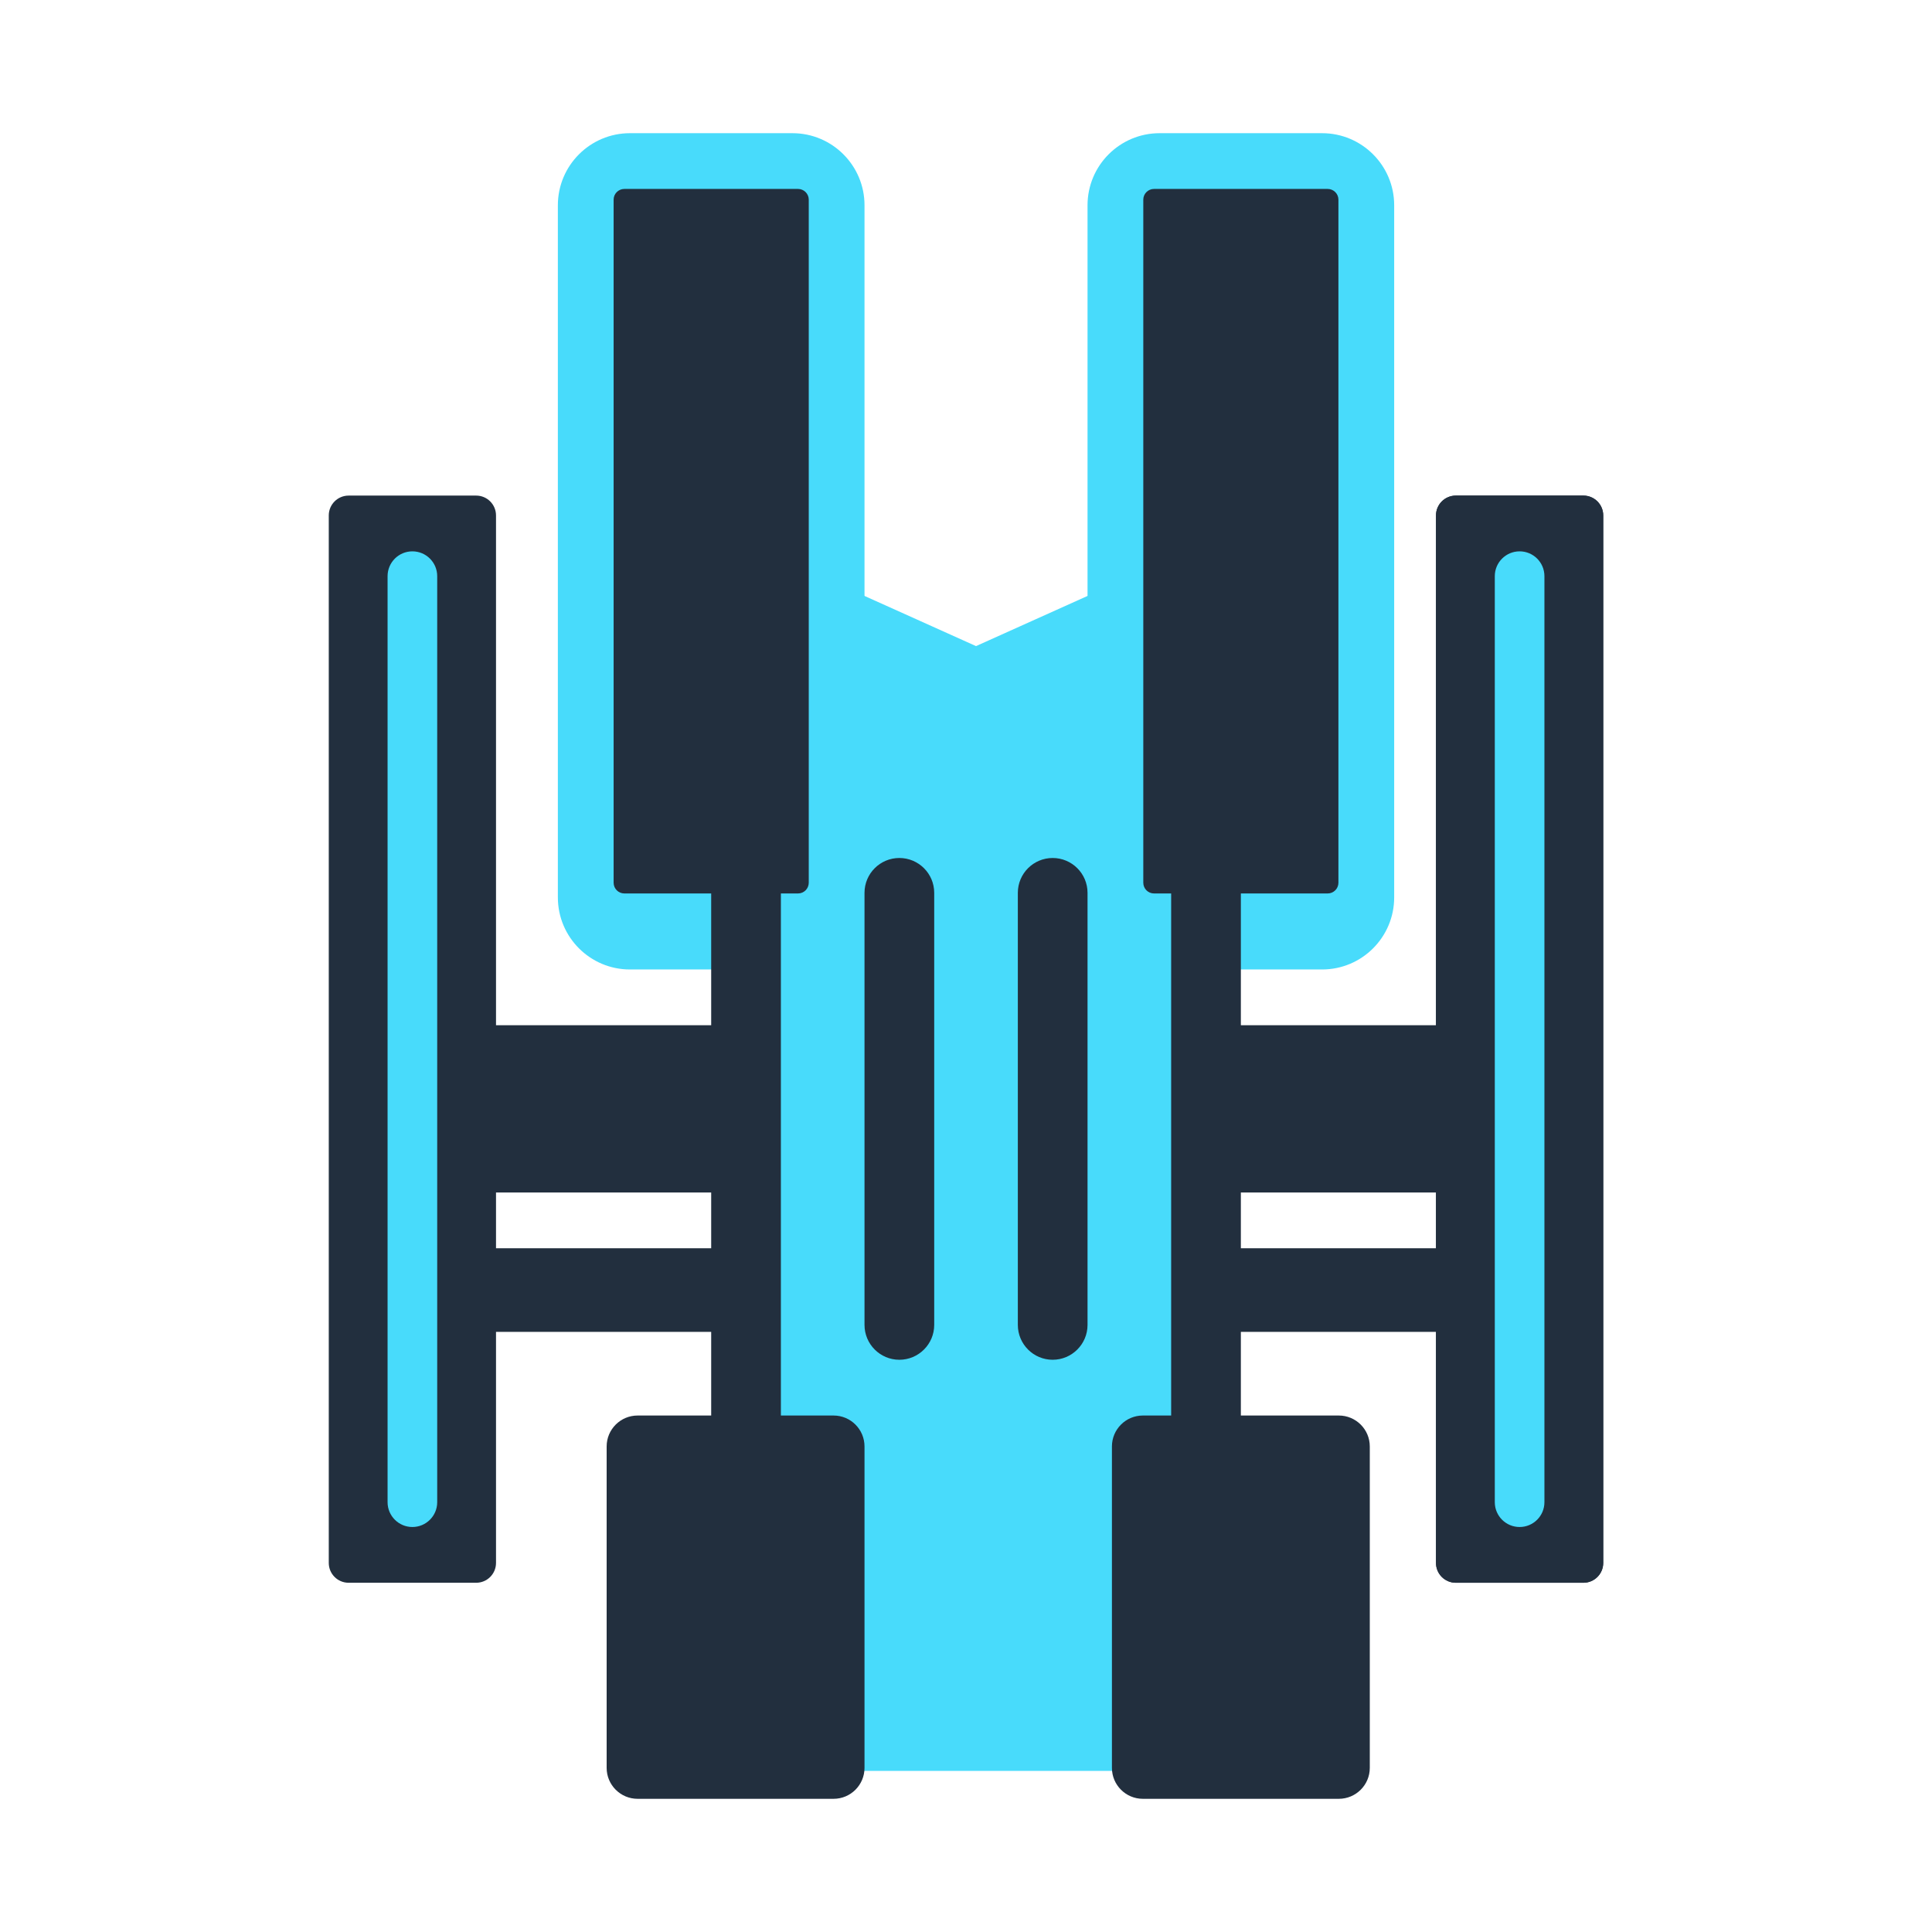
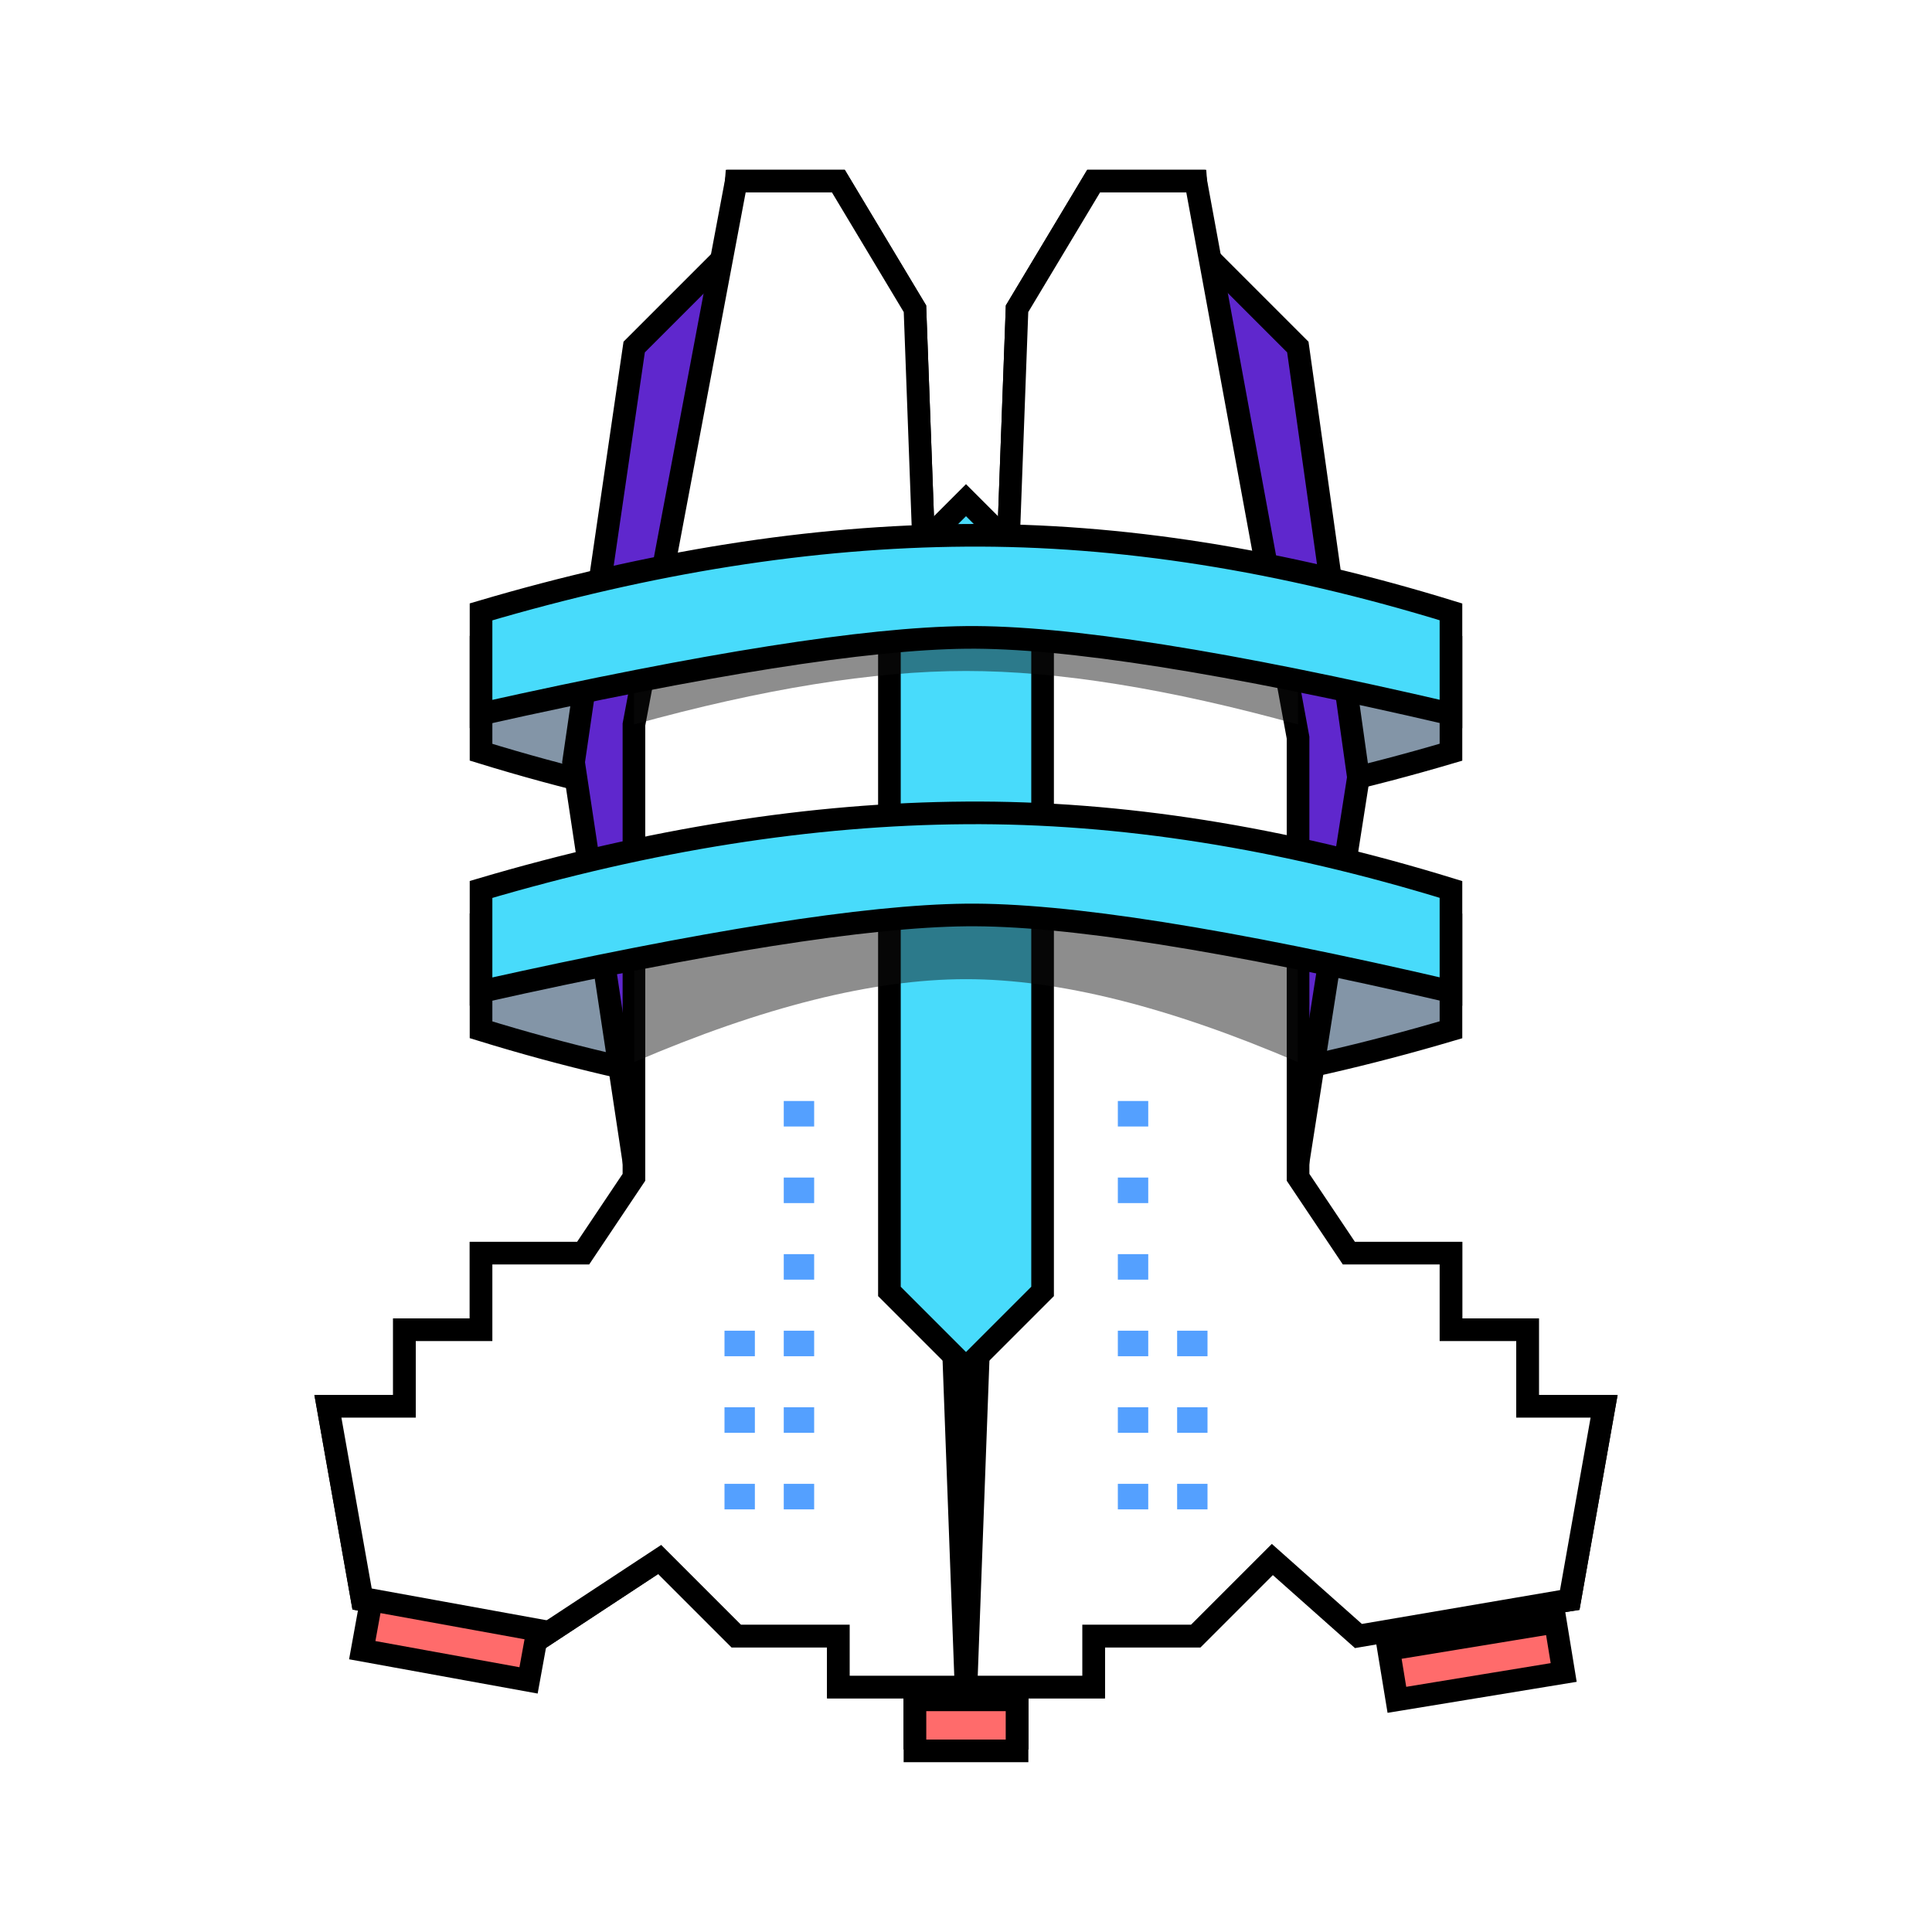
- <svg xmlns="http://www.w3.org/2000/svg" style="isolation:isolate" viewBox="0 0 64 64" width="64" height="64">
-   <g>
-     <rect x="12.94" y="33.962" width="38.785" height="5.541" transform="matrix(1,0,0,1,0,0)" fill="rgb(34,47,62)" />
-     <path d="M 48.226 16.417 L 52.452 16.417 C 52.815 16.417 53.109 16.712 53.109 17.074 L 53.109 51.774 C 53.109 52.137 52.815 52.431 52.452 52.431 L 48.226 52.431 C 47.863 52.431 47.569 52.137 47.569 51.774 L 47.569 17.074 C 47.569 16.712 47.863 16.417 48.226 16.417 Z" style="stroke:none;fill:#222F3E;stroke-miterlimit:10;" />
-     <path d="M 48.226 16.417 L 52.452 16.417 C 52.815 16.417 53.109 16.712 53.109 17.074 L 53.109 51.774 C 53.109 52.137 52.815 52.431 52.452 52.431 L 48.226 52.431 C 47.863 52.431 47.569 52.137 47.569 51.774 L 47.569 17.074 C 47.569 16.712 47.863 16.417 48.226 16.417 Z" style="stroke:none;fill:#222F3E;stroke-miterlimit:10;" />
-     <path d="M 11.548 16.417 L 15.774 16.417 C 16.137 16.417 16.431 16.712 16.431 17.074 L 16.431 51.774 C 16.431 52.137 16.137 52.431 15.774 52.431 L 11.548 52.431 C 11.185 52.431 10.891 52.137 10.891 51.774 L 10.891 17.074 C 10.891 16.712 11.185 16.417 11.548 16.417 Z" style="stroke:none;fill:#222F3E;stroke-miterlimit:10;" />
-     <rect x="12.94" y="41.35" width="38.785" height="2.77" transform="matrix(1,0,0,1,0,0)" fill="rgb(34,47,62)" />
-     <path d="M 20.867 4.412 L 26.251 4.412 C 27.568 4.412 28.638 5.482 28.638 6.799 L 28.638 29.728 C 28.638 31.046 27.568 32.115 26.251 32.115 L 20.867 32.115 C 19.55 32.115 18.48 31.046 18.48 29.728 L 18.48 6.799 C 18.48 5.482 19.55 4.412 20.867 4.412 Z" style="stroke:none;fill:#48DBFB;stroke-miterlimit:10;" />
-     <path d="M 24.932 21.958 L 39.732 21.958 C 39.852 21.958 39.95 22.055 39.95 22.176 L 39.95 58.446 C 39.95 58.567 39.852 58.664 39.732 58.664 L 24.932 58.664 C 24.811 58.664 24.713 58.567 24.713 58.446 L 24.713 22.176 C 24.713 22.055 24.811 21.958 24.932 21.958 Z" style="stroke:none;fill:#48DBFB;stroke-miterlimit:10;" />
-     <path d=" M 25.868 18.495 L 25.868 24.728 L 38.796 24.728 L 38.796 18.495 L 32.332 21.403 L 25.868 18.495 Z " fill="rgb(72,219,251)" />
-     <path d="M 38.413 4.412 L 43.796 4.412 C 45.114 4.412 46.184 5.482 46.184 6.799 L 46.184 29.728 C 46.184 31.046 45.114 32.115 43.796 32.115 L 38.413 32.115 C 37.095 32.115 36.026 31.046 36.026 29.728 L 36.026 6.799 C 36.026 5.482 37.095 4.412 38.413 4.412 Z" style="stroke:none;fill:#48DBFB;stroke-miterlimit:10;" />
-     <path d="M 13.661 18.264 L 13.661 18.264 C 14.115 18.264 14.483 18.632 14.483 19.086 L 14.483 49.762 C 14.483 50.216 14.115 50.584 13.661 50.584 L 13.661 50.584 C 13.207 50.584 12.839 50.216 12.839 49.762 L 12.839 19.086 C 12.839 18.632 13.207 18.264 13.661 18.264 Z" style="stroke:none;fill:#48DBFB;stroke-miterlimit:10;" />
-     <path d="M 50.339 18.264 L 50.339 18.264 C 50.793 18.264 51.161 18.632 51.161 19.086 L 51.161 49.762 C 51.161 50.216 50.793 50.584 50.339 50.584 L 50.339 50.584 C 49.885 50.584 49.517 50.216 49.517 49.762 L 49.517 19.086 C 49.517 18.632 49.885 18.264 50.339 18.264 Z" style="stroke:none;fill:#48DBFB;stroke-miterlimit:10;" />
-     <rect x="23.559" y="18.495" width="2.309" height="40.17" transform="matrix(1,0,0,1,0,0)" fill="rgb(34,47,62)" />
-     <path d="M 29.792 28.422 L 29.792 28.422 C 30.429 28.422 30.947 28.939 30.947 29.576 L 30.947 43.889 C 30.947 44.526 30.429 45.044 29.792 45.044 L 29.792 45.044 C 29.155 45.044 28.638 44.526 28.638 43.889 L 28.638 29.576 C 28.638 28.939 29.155 28.422 29.792 28.422 Z" style="stroke:none;fill:#222F3E;stroke-miterlimit:10;" />
-     <path d="M 34.871 28.422 L 34.871 28.422 C 35.508 28.422 36.026 28.939 36.026 29.576 L 36.026 43.889 C 36.026 44.526 35.508 45.044 34.871 45.044 L 34.871 45.044 C 34.234 45.044 33.717 44.526 33.717 43.889 L 33.717 29.576 C 33.717 28.939 34.234 28.422 34.871 28.422 Z" style="stroke:none;fill:#222F3E;stroke-miterlimit:10;" />
-     <path d="M 21.121 46.891 L 27.613 46.891 C 28.179 46.891 28.638 47.35 28.638 47.916 L 28.638 58.563 C 28.638 59.129 28.179 59.588 27.613 59.588 L 21.121 59.588 C 20.556 59.588 20.096 59.129 20.096 58.563 L 20.096 47.916 C 20.096 47.35 20.556 46.891 21.121 46.891 Z" style="stroke:none;fill:#222F3E;stroke-miterlimit:10;" />
-     <path d="M 37.859 46.891 L 44.35 46.891 C 44.916 46.891 45.376 47.35 45.376 47.916 L 45.376 58.563 C 45.376 59.129 44.916 59.588 44.35 59.588 L 37.859 59.588 C 37.293 59.588 36.834 59.129 36.834 58.563 L 36.834 47.916 C 36.834 47.35 37.293 46.891 37.859 46.891 Z" style="stroke:none;fill:#222F3E;stroke-miterlimit:10;" />
-     <path d="M 20.683 6.259 L 26.436 6.259 C 26.632 6.259 26.791 6.418 26.791 6.614 L 26.791 29.241 C 26.791 29.438 26.632 29.597 26.436 29.597 L 20.683 29.597 C 20.486 29.597 20.327 29.438 20.327 29.241 L 20.327 6.614 C 20.327 6.418 20.486 6.259 20.683 6.259 Z" style="stroke:none;fill:#222F3E;stroke-miterlimit:10;" />
-     <path d="M 38.228 6.259 L 43.981 6.259 C 44.177 6.259 44.337 6.418 44.337 6.614 L 44.337 29.241 C 44.337 29.438 44.177 29.597 43.981 29.597 L 38.228 29.597 C 38.032 29.597 37.873 29.438 37.873 29.241 L 37.873 6.614 C 37.873 6.418 38.032 6.259 38.228 6.259 Z" style="stroke:none;fill:#222F3E;stroke-miterlimit:10;" />
-     <rect x="38.796" y="18.495" width="2.309" height="40.17" transform="matrix(1,0,0,1,0,0)" fill="rgb(34,47,62)" />
+ <svg xmlns="http://www.w3.org/2000/svg" style="isolation:isolate" viewBox="0 0 64 64" width="64pt" height="64pt">
+   <defs>
+     <clipPath id="_clipPath_9ZdVVSK644auq3Wn8B1hQ5AnJjM6bk57">
+       <rect width="64" height="64" />
+     </clipPath>
+   </defs>
+   <g clip-path="url(#_clipPath_9ZdVVSK644auq3Wn8B1hQ5AnJjM6bk57)">
+     <g>
+       <path d=" M 15.935 30.731 Q 27.059 33.32 32 33.268 Q 36.941 33.215 48.065 30.731 L 48.065 34.113 Q 39.663 36.597 32 36.65 Q 24.337 36.702 15.935 34.113 L 15.935 30.731 Z " fill="rgb(131,149,167)" vector-effect="non-scaling-stroke" stroke-width="1" stroke="rgb(0,0,0)" stroke-linejoin="miter" stroke-linecap="square" stroke-miterlimit="3" />
+       <path d=" M 15.935 21.536 Q 27.059 24.125 32 24.073 Q 36.941 24.02 48.065 21.536 L 48.065 24.918 Q 39.663 27.402 32 27.455 Q 24.337 27.508 15.935 24.918 L 15.935 21.536 Z " fill="rgb(131,149,167)" vector-effect="non-scaling-stroke" stroke-width="1" stroke="rgb(0,0,0)" stroke-linejoin="miter" stroke-linecap="square" stroke-miterlimit="3" />
+       <path d=" M 39.61 41.512 L 42.992 38.553 L 45 25.75 L 42.992 11.496 L 39.61 8.114 L 39.61 41.512 Z " fill="rgb(95,39,205)" vector-effect="non-scaling-stroke" stroke-width="1" stroke="rgb(0,0,0)" stroke-linejoin="miter" stroke-linecap="square" stroke-miterlimit="3" />
+       <path d=" M 24.39 41.512 L 21.008 38.553 L 19 25.25 L 21.008 11.496 L 24.39 8.114 L 24.39 41.512 Z " fill="rgb(95,39,205)" vector-effect="non-scaling-stroke" stroke-width="1" stroke="rgb(0,0,0)" stroke-linejoin="miter" stroke-linecap="square" stroke-miterlimit="3" />
+       <g>
+         <path d=" M 32 57.577 L 30.309 57.577 L 30.309 55.886 L 27.772 55.886 L 27.772 54.195 L 24.39 54.195 L 21.854 51.659 L 18 54.195 L 12 53 L 10.862 46.585 L 13.398 46.585 L 13.398 44.049 L 15.935 44.049 L 15.935 41.512 L 19.317 41.512 L 24.39 41.512 L 23 24.25 L 24.39 6 L 27.772 6 L 30.309 10.228 L 32 55.886 L 30.309 55.886" fill="rgb(34,47,62)" vector-effect="non-scaling-stroke" stroke-width="1" stroke="rgb(0,0,0)" stroke-linejoin="miter" stroke-linecap="square" stroke-miterlimit="3" />
+         <path d=" M 32 57.577 L 33.691 57.577 L 33.691 55.886 L 36.228 55.886 L 36.228 54.195 L 39.61 54.195 L 42.146 51.659 L 45 54 L 52 53 L 53.138 46.585 L 50.602 46.585 L 50.602 44.049 L 48.065 44.049 L 48.065 41.512 L 44.683 41.512 L 39.61 41.512 L 41 24.562 L 39.61 6 L 36.228 6 L 33.691 10.228 L 32 55.886 L 33.691 55.886" fill="rgb(34,47,62)" vector-effect="non-scaling-stroke" stroke-width="1" stroke="rgb(0,0,0)" stroke-linejoin="miter" stroke-linecap="square" stroke-miterlimit="3" />
+       </g>
+       <g>
+         <path d=" M 32 57.577 L 30.309 57.577 L 30.309 55.886 L 27.772 55.886 L 27.772 54.195 L 24.39 54.195 L 21.854 51.659 L 18 54.195 L 12 53 L 10.862 46.585 L 13.398 46.585 L 13.398 44.049 L 15.935 44.049 L 15.935 41.512 L 19.317 41.512 L 21 39 L 21 24 L 24.39 6 L 27.772 6 L 30.309 10.228 L 32 55.886 L 30.309 55.886" fill="rgb(255,255,255)" vector-effect="non-scaling-stroke" stroke-width="1" stroke="rgb(0,0,0)" stroke-linejoin="miter" stroke-linecap="square" stroke-miterlimit="3" />
+         <path d=" M 32 57.577 L 33.691 57.577 L 33.691 55.886 L 36.228 55.886 L 36.228 54.195 L 39.61 54.195 L 42.146 51.659 L 45 54.195 L 52 53 L 53.138 46.585 L 50.602 46.585 L 50.602 44.049 L 48.065 44.049 L 48.065 41.512 L 44.683 41.512 L 43 39 L 43 24.437 L 39.61 6 L 36.228 6 L 33.691 10.228 L 32 55.886 L 33.691 55.886" fill="rgb(255,255,255)" vector-effect="non-scaling-stroke" stroke-width="1" stroke="rgb(0,0,0)" stroke-linejoin="miter" stroke-linecap="square" stroke-miterlimit="3" />
+       </g>
+       <g>
+         <path d=" M 32 45.317 L 34.537 42.78 L 34.537 19.106 L 32 16.569 L 29.463 19.106 L 29.463 42.78 L 32 45.317 Z " fill="rgb(72,219,251)" vector-effect="non-scaling-stroke" stroke-width="1" stroke="rgb(0,0,0)" stroke-linejoin="miter" stroke-linecap="square" stroke-miterlimit="3" />
+         <g opacity="0.47">
+           <path d=" M 43 24 Q 36.598 22.227 32 22.227 Q 27.402 22.227 21 24 L 21 19 L 43 19.106 L 43 24 Z " fill="rgb(12,12,13)" />
+         </g>
+       </g>
+       <g>
+         <g opacity="0.47">
+           <path d=" M 42.992 35.184 Q 36.598 32.436 32 32.436 Q 27.402 32.436 21.008 35.184 L 21.008 28.208 L 42.992 28.208 L 42.992 35.184 Z " fill="rgb(12,12,13)" />
+         </g>
+       </g>
+       <path d=" M 48.065 23.651 Q 36.941 21.062 32 21.115 Q 27.059 21.168 15.935 23.651 L 15.935 20.269 Q 24.337 17.786 32 17.733 Q 39.663 17.68 48.065 20.269 L 48.065 23.651 Z " fill="rgb(72,219,251)" vector-effect="non-scaling-stroke" stroke-width="1" stroke="rgb(0,0,0)" stroke-linejoin="miter" stroke-linecap="square" stroke-miterlimit="3" />
+       <path d=" M 48.065 32.846 Q 36.941 30.257 32 30.31 Q 27.059 30.363 15.935 32.846 L 15.935 29.464 Q 24.337 26.98 32 26.928 Q 39.663 26.875 48.065 29.464 L 48.065 32.846 Z " fill="rgb(72,219,251)" vector-effect="non-scaling-stroke" stroke-width="1" stroke="rgb(0,0,0)" stroke-linejoin="miter" stroke-linecap="square" stroke-miterlimit="3" />
+       <path d=" M 33.691 58 L 33.691 56.309 L 30.309 56.309 L 30.309 58 L 33.691 58 Z " fill="rgb(255,107,107)" vector-effect="non-scaling-stroke" stroke-width="1" stroke="rgb(0,0,0)" stroke-linejoin="miter" stroke-linecap="square" stroke-miterlimit="3" />
+       <path d=" M 17.509 55.665 L 17.812 54.001 L 12.302 53 L 12 54.664 L 17.509 55.665 Z " fill="rgb(255,107,107)" vector-effect="non-scaling-stroke" stroke-width="1" stroke="rgb(0,0,0)" stroke-linejoin="miter" stroke-linecap="square" stroke-miterlimit="3" />
+       <path d=" M 51.799 55.403 L 51.526 53.734 L 46 54.64 L 46.274 56.309 L 51.799 55.403 Z " fill="rgb(255,107,107)" vector-effect="non-scaling-stroke" stroke-width="1" stroke="rgb(0,0,0)" stroke-linejoin="miter" stroke-linecap="square" stroke-miterlimit="3" />
+       <g>
+         <defs>
+           <filter id="4ALGlG4ZRzSqDYW8bDCJgkst8J6GHAJb" x="-200%" y="-200%" width="400%" height="400%" filterUnits="objectBoundingBox" color-interpolation-filters="sRGB">
+             <feGaussianBlur in="SourceGraphic" stdDeviation="8.158" />
+             <feOffset dx="0" dy="0" result="pf_100_offsetBlur" />
+             <feFlood flood-color="#FF9FF3" flood-opacity="1" />
+             <feComposite in2="pf_100_offsetBlur" operator="in" result="pf_100_dropShadow" />
+             <feBlend in="SourceGraphic" in2="pf_100_dropShadow" mode="normal" />
+           </filter>
+         </defs>
+         <g filter="url(#4ALGlG4ZRzSqDYW8bDCJgkst8J6GHAJb)">
+           <path d=" M 38.037 50 L 38.037 49.154 L 37.03 49.154 L 37.03 50 L 38.037 50 Z " fill="rgb(84,160,255)" />
+         </g>
+         <defs>
+           <filter id="isPRBOSVnoCue2sT6k4KWewNimE7pMdP" x="-200%" y="-200%" width="400%" height="400%" filterUnits="objectBoundingBox" color-interpolation-filters="sRGB">
+             <feGaussianBlur in="SourceGraphic" stdDeviation="8.158" />
+             <feOffset dx="0" dy="0" result="pf_100_offsetBlur" />
+             <feFlood flood-color="#FF9FF3" flood-opacity="1" />
+             <feComposite in2="pf_100_offsetBlur" operator="in" result="pf_100_dropShadow" />
+             <feBlend in="SourceGraphic" in2="pf_100_dropShadow" mode="normal" />
+           </filter>
+         </defs>
+         <g filter="url(#isPRBOSVnoCue2sT6k4KWewNimE7pMdP)">
+           <path d=" M 40 50 L 40 49.154 L 38.994 49.154 L 38.994 50 L 40 50 Z " fill="rgb(84,160,255)" />
+         </g>
+         <defs>
+           <filter id="g3wVDLLINfUSeGkxe1lpQMwaCCKNTL7c" x="-200%" y="-200%" width="400%" height="400%" filterUnits="objectBoundingBox" color-interpolation-filters="sRGB">
+             <feGaussianBlur in="SourceGraphic" stdDeviation="8.158" />
+             <feOffset dx="0" dy="0" result="pf_100_offsetBlur" />
+             <feFlood flood-color="#FF9FF3" flood-opacity="1" />
+             <feComposite in2="pf_100_offsetBlur" operator="in" result="pf_100_dropShadow" />
+             <feBlend in="SourceGraphic" in2="pf_100_dropShadow" mode="normal" />
+           </filter>
+         </defs>
+         <g filter="url(#g3wVDLLINfUSeGkxe1lpQMwaCCKNTL7c)">
+           <path d=" M 25.006 50 L 25.006 49.154 L 24 49.154 L 24 50 L 25.006 50 Z " fill="rgb(84,160,255)" />
+         </g>
+         <defs>
+           <filter id="bxG8SrY0MuT9Ziic3nqKb0RV2KMfPhs7" x="-200%" y="-200%" width="400%" height="400%" filterUnits="objectBoundingBox" color-interpolation-filters="sRGB">
+             <feGaussianBlur in="SourceGraphic" stdDeviation="8.158" />
+             <feOffset dx="0" dy="0" result="pf_100_offsetBlur" />
+             <feFlood flood-color="#FF9FF3" flood-opacity="1" />
+             <feComposite in2="pf_100_offsetBlur" operator="in" result="pf_100_dropShadow" />
+             <feBlend in="SourceGraphic" in2="pf_100_dropShadow" mode="normal" />
+           </filter>
+         </defs>
+         <g filter="url(#bxG8SrY0MuT9Ziic3nqKb0RV2KMfPhs7)">
+           <path d=" M 38.037 47.463 L 38.037 46.618 L 37.03 46.618 L 37.03 47.463 L 38.037 47.463 Z " fill="rgb(84,160,255)" />
+         </g>
+         <defs>
+           <filter id="l59krqymfJGeMrEUFAWtyywsmcvZB2xm" x="-200%" y="-200%" width="400%" height="400%" filterUnits="objectBoundingBox" color-interpolation-filters="sRGB">
+             <feGaussianBlur in="SourceGraphic" stdDeviation="8.158" />
+             <feOffset dx="0" dy="0" result="pf_100_offsetBlur" />
+             <feFlood flood-color="#FF9FF3" flood-opacity="1" />
+             <feComposite in2="pf_100_offsetBlur" operator="in" result="pf_100_dropShadow" />
+             <feBlend in="SourceGraphic" in2="pf_100_dropShadow" mode="normal" />
+           </filter>
+         </defs>
+         <g filter="url(#l59krqymfJGeMrEUFAWtyywsmcvZB2xm)">
+           <path d=" M 40 47.463 L 40 46.618 L 38.994 46.618 L 38.994 47.463 L 40 47.463 Z " fill="rgb(84,160,255)" />
+         </g>
+         <defs>
+           <filter id="t9GkEIni3L5zEjObcNtOjBgrh48rEDEO" x="-200%" y="-200%" width="400%" height="400%" filterUnits="objectBoundingBox" color-interpolation-filters="sRGB">
+             <feGaussianBlur in="SourceGraphic" stdDeviation="8.158" />
+             <feOffset dx="0" dy="0" result="pf_100_offsetBlur" />
+             <feFlood flood-color="#FF9FF3" flood-opacity="1" />
+             <feComposite in2="pf_100_offsetBlur" operator="in" result="pf_100_dropShadow" />
+             <feBlend in="SourceGraphic" in2="pf_100_dropShadow" mode="normal" />
+           </filter>
+         </defs>
+         <g filter="url(#t9GkEIni3L5zEjObcNtOjBgrh48rEDEO)">
+           <path d=" M 25.006 47.463 L 25.006 46.618 L 24 46.618 L 24 47.463 L 25.006 47.463 Z " fill="rgb(84,160,255)" />
+         </g>
+         <defs>
+           <filter id="Ghe3sr5nXAAPPLvzhyLLL10c36DapSsv" x="-200%" y="-200%" width="400%" height="400%" filterUnits="objectBoundingBox" color-interpolation-filters="sRGB">
+             <feGaussianBlur in="SourceGraphic" stdDeviation="8.158" />
+             <feOffset dx="0" dy="0" result="pf_100_offsetBlur" />
+             <feFlood flood-color="#FF9FF3" flood-opacity="1" />
+             <feComposite in2="pf_100_offsetBlur" operator="in" result="pf_100_dropShadow" />
+             <feBlend in="SourceGraphic" in2="pf_100_dropShadow" mode="normal" />
+           </filter>
+         </defs>
+         <g filter="url(#Ghe3sr5nXAAPPLvzhyLLL10c36DapSsv)">
+           <path d=" M 38.037 44.927 L 38.037 44.081 L 37.03 44.081 L 37.03 44.927 L 38.037 44.927 Z " fill="rgb(84,160,255)" />
+         </g>
+         <defs>
+           <filter id="5XcIaJ4wzBn5wq9zlqwcPrN7NgL2Ldhg" x="-200%" y="-200%" width="400%" height="400%" filterUnits="objectBoundingBox" color-interpolation-filters="sRGB">
+             <feGaussianBlur in="SourceGraphic" stdDeviation="8.158" />
+             <feOffset dx="0" dy="0" result="pf_100_offsetBlur" />
+             <feFlood flood-color="#FF9FF3" flood-opacity="1" />
+             <feComposite in2="pf_100_offsetBlur" operator="in" result="pf_100_dropShadow" />
+             <feBlend in="SourceGraphic" in2="pf_100_dropShadow" mode="normal" />
+           </filter>
+         </defs>
+         <g filter="url(#5XcIaJ4wzBn5wq9zlqwcPrN7NgL2Ldhg)">
+           <path d=" M 40 44.927 L 40 44.081 L 38.994 44.081 L 38.994 44.927 L 40 44.927 Z " fill="rgb(84,160,255)" />
+         </g>
+         <defs>
+           <filter id="wl8jdHfBzS224N6dbXOB5m2iB3NtTRne" x="-200%" y="-200%" width="400%" height="400%" filterUnits="objectBoundingBox" color-interpolation-filters="sRGB">
+             <feGaussianBlur in="SourceGraphic" stdDeviation="8.158" />
+             <feOffset dx="0" dy="0" result="pf_100_offsetBlur" />
+             <feFlood flood-color="#FF9FF3" flood-opacity="1" />
+             <feComposite in2="pf_100_offsetBlur" operator="in" result="pf_100_dropShadow" />
+             <feBlend in="SourceGraphic" in2="pf_100_dropShadow" mode="normal" />
+           </filter>
+         </defs>
+         <g filter="url(#wl8jdHfBzS224N6dbXOB5m2iB3NtTRne)">
+           <path d=" M 25.006 44.927 L 25.006 44.081 L 24 44.081 L 24 44.927 L 25.006 44.927 Z " fill="rgb(84,160,255)" />
+         </g>
+         <defs>
+           <filter id="uNLyqTPH0GeMUHb4mTbVCHLV2oKIfUvg" x="-200%" y="-200%" width="400%" height="400%" filterUnits="objectBoundingBox" color-interpolation-filters="sRGB">
+             <feGaussianBlur in="SourceGraphic" stdDeviation="8.158" />
+             <feOffset dx="0" dy="0" result="pf_100_offsetBlur" />
+             <feFlood flood-color="#FF9FF3" flood-opacity="1" />
+             <feComposite in2="pf_100_offsetBlur" operator="in" result="pf_100_dropShadow" />
+             <feBlend in="SourceGraphic" in2="pf_100_dropShadow" mode="normal" />
+           </filter>
+         </defs>
+         <g filter="url(#uNLyqTPH0GeMUHb4mTbVCHLV2oKIfUvg)">
+           <path d=" M 38.037 42.39 L 38.037 41.545 L 37.03 41.545 L 37.03 42.39 L 38.037 42.39 Z " fill="rgb(84,160,255)" />
+         </g>
+         <defs>
+           <filter id="zQwnis4KuS70H5AVtsdZRYlpr7Xb30SS" x="-200%" y="-200%" width="400%" height="400%" filterUnits="objectBoundingBox" color-interpolation-filters="sRGB">
+             <feGaussianBlur in="SourceGraphic" stdDeviation="8.158" />
+             <feOffset dx="0" dy="0" result="pf_100_offsetBlur" />
+             <feFlood flood-color="#FF9FF3" flood-opacity="1" />
+             <feComposite in2="pf_100_offsetBlur" operator="in" result="pf_100_dropShadow" />
+             <feBlend in="SourceGraphic" in2="pf_100_dropShadow" mode="normal" />
+           </filter>
+         </defs>
+         <g filter="url(#zQwnis4KuS70H5AVtsdZRYlpr7Xb30SS)">
+           <path d=" M 38.037 39.854 L 38.037 39.008 L 37.03 39.008 L 37.03 39.854 L 38.037 39.854 Z " fill="rgb(84,160,255)" />
+         </g>
+         <defs>
+           <filter id="RvGk4BcWcrqGTQNTNnsMIYDM5xoK7hNz" x="-200%" y="-200%" width="400%" height="400%" filterUnits="objectBoundingBox" color-interpolation-filters="sRGB">
+             <feGaussianBlur in="SourceGraphic" stdDeviation="8.158" />
+             <feOffset dx="0" dy="0" result="pf_100_offsetBlur" />
+             <feFlood flood-color="#FF9FF3" flood-opacity="1" />
+             <feComposite in2="pf_100_offsetBlur" operator="in" result="pf_100_dropShadow" />
+             <feBlend in="SourceGraphic" in2="pf_100_dropShadow" mode="normal" />
+           </filter>
+         </defs>
+         <g filter="url(#RvGk4BcWcrqGTQNTNnsMIYDM5xoK7hNz)">
+           <path d=" M 38.037 37.317 L 38.037 36.472 L 37.03 36.472 L 37.03 37.317 L 38.037 37.317 Z " fill="rgb(84,160,255)" />
+         </g>
+         <defs>
+           <filter id="wO4oSKDhrhPr7GRiT1Gpkd4EWeAzqUdl" x="-200%" y="-200%" width="400%" height="400%" filterUnits="objectBoundingBox" color-interpolation-filters="sRGB">
+             <feGaussianBlur in="SourceGraphic" stdDeviation="8.158" />
+             <feOffset dx="0" dy="0" result="pf_100_offsetBlur" />
+             <feFlood flood-color="#FF9FF3" flood-opacity="1" />
+             <feComposite in2="pf_100_offsetBlur" operator="in" result="pf_100_dropShadow" />
+             <feBlend in="SourceGraphic" in2="pf_100_dropShadow" mode="normal" />
+           </filter>
+         </defs>
+         <g filter="url(#wO4oSKDhrhPr7GRiT1Gpkd4EWeAzqUdl)">
+           <path d=" M 26.97 50 L 26.97 49.154 L 25.963 49.154 L 25.963 50 L 26.97 50 Z " fill="rgb(84,160,255)" />
+         </g>
+         <defs>
+           <filter id="MMcw1Mvhzvir7EOv5UHtR5fnyyg1suOc" x="-200%" y="-200%" width="400%" height="400%" filterUnits="objectBoundingBox" color-interpolation-filters="sRGB">
+             <feGaussianBlur in="SourceGraphic" stdDeviation="8.158" />
+             <feOffset dx="0" dy="0" result="pf_100_offsetBlur" />
+             <feFlood flood-color="#FF9FF3" flood-opacity="1" />
+             <feComposite in2="pf_100_offsetBlur" operator="in" result="pf_100_dropShadow" />
+             <feBlend in="SourceGraphic" in2="pf_100_dropShadow" mode="normal" />
+           </filter>
+         </defs>
+         <g filter="url(#MMcw1Mvhzvir7EOv5UHtR5fnyyg1suOc)">
+           <path d=" M 26.97 47.463 L 26.97 46.618 L 25.963 46.618 L 25.963 47.463 L 26.97 47.463 Z " fill="rgb(84,160,255)" />
+         </g>
+         <defs>
+           <filter id="sDgT5ddSKMDUzPpcWG4NAqwYmtUixUez" x="-200%" y="-200%" width="400%" height="400%" filterUnits="objectBoundingBox" color-interpolation-filters="sRGB">
+             <feGaussianBlur in="SourceGraphic" stdDeviation="8.158" />
+             <feOffset dx="0" dy="0" result="pf_100_offsetBlur" />
+             <feFlood flood-color="#FF9FF3" flood-opacity="1" />
+             <feComposite in2="pf_100_offsetBlur" operator="in" result="pf_100_dropShadow" />
+             <feBlend in="SourceGraphic" in2="pf_100_dropShadow" mode="normal" />
+           </filter>
+         </defs>
+         <g filter="url(#sDgT5ddSKMDUzPpcWG4NAqwYmtUixUez)">
+           <path d=" M 26.97 44.927 L 26.97 44.081 L 25.963 44.081 L 25.963 44.927 L 26.97 44.927 Z " fill="rgb(84,160,255)" />
+         </g>
+         <defs>
+           <filter id="HoWsvKMN43RNlB2zd6liWnmaDX5tD39N" x="-200%" y="-200%" width="400%" height="400%" filterUnits="objectBoundingBox" color-interpolation-filters="sRGB">
+             <feGaussianBlur in="SourceGraphic" stdDeviation="8.158" />
+             <feOffset dx="0" dy="0" result="pf_100_offsetBlur" />
+             <feFlood flood-color="#FF9FF3" flood-opacity="1" />
+             <feComposite in2="pf_100_offsetBlur" operator="in" result="pf_100_dropShadow" />
+             <feBlend in="SourceGraphic" in2="pf_100_dropShadow" mode="normal" />
+           </filter>
+         </defs>
+         <g filter="url(#HoWsvKMN43RNlB2zd6liWnmaDX5tD39N)">
+           <path d=" M 26.97 42.39 L 26.97 41.545 L 25.963 41.545 L 25.963 42.39 L 26.97 42.39 Z " fill="rgb(84,160,255)" />
+         </g>
+         <defs>
+           <filter id="slzaJHikYhOvUmZn7DwLnCkvSPyPo6eA" x="-200%" y="-200%" width="400%" height="400%" filterUnits="objectBoundingBox" color-interpolation-filters="sRGB">
+             <feGaussianBlur in="SourceGraphic" stdDeviation="8.158" />
+             <feOffset dx="0" dy="0" result="pf_100_offsetBlur" />
+             <feFlood flood-color="#FF9FF3" flood-opacity="1" />
+             <feComposite in2="pf_100_offsetBlur" operator="in" result="pf_100_dropShadow" />
+             <feBlend in="SourceGraphic" in2="pf_100_dropShadow" mode="normal" />
+           </filter>
+         </defs>
+         <g filter="url(#slzaJHikYhOvUmZn7DwLnCkvSPyPo6eA)">
+           <path d=" M 26.97 39.854 L 26.97 39.008 L 25.963 39.008 L 25.963 39.854 L 26.97 39.854 Z " fill="rgb(84,160,255)" />
+         </g>
+         <defs>
+           <filter id="FbjGotEBsIJyfymohLdkegvQbH0qEA01" x="-200%" y="-200%" width="400%" height="400%" filterUnits="objectBoundingBox" color-interpolation-filters="sRGB">
+             <feGaussianBlur in="SourceGraphic" stdDeviation="8.158" />
+             <feOffset dx="0" dy="0" result="pf_100_offsetBlur" />
+             <feFlood flood-color="#FF9FF3" flood-opacity="1" />
+             <feComposite in2="pf_100_offsetBlur" operator="in" result="pf_100_dropShadow" />
+             <feBlend in="SourceGraphic" in2="pf_100_dropShadow" mode="normal" />
+           </filter>
+         </defs>
+         <g filter="url(#FbjGotEBsIJyfymohLdkegvQbH0qEA01)">
+           <path d=" M 26.97 37.317 L 26.97 36.472 L 25.963 36.472 L 25.963 37.317 L 26.97 37.317 Z " fill="rgb(84,160,255)" />
+         </g>
+       </g>
+     </g>
  </g>
</svg>
